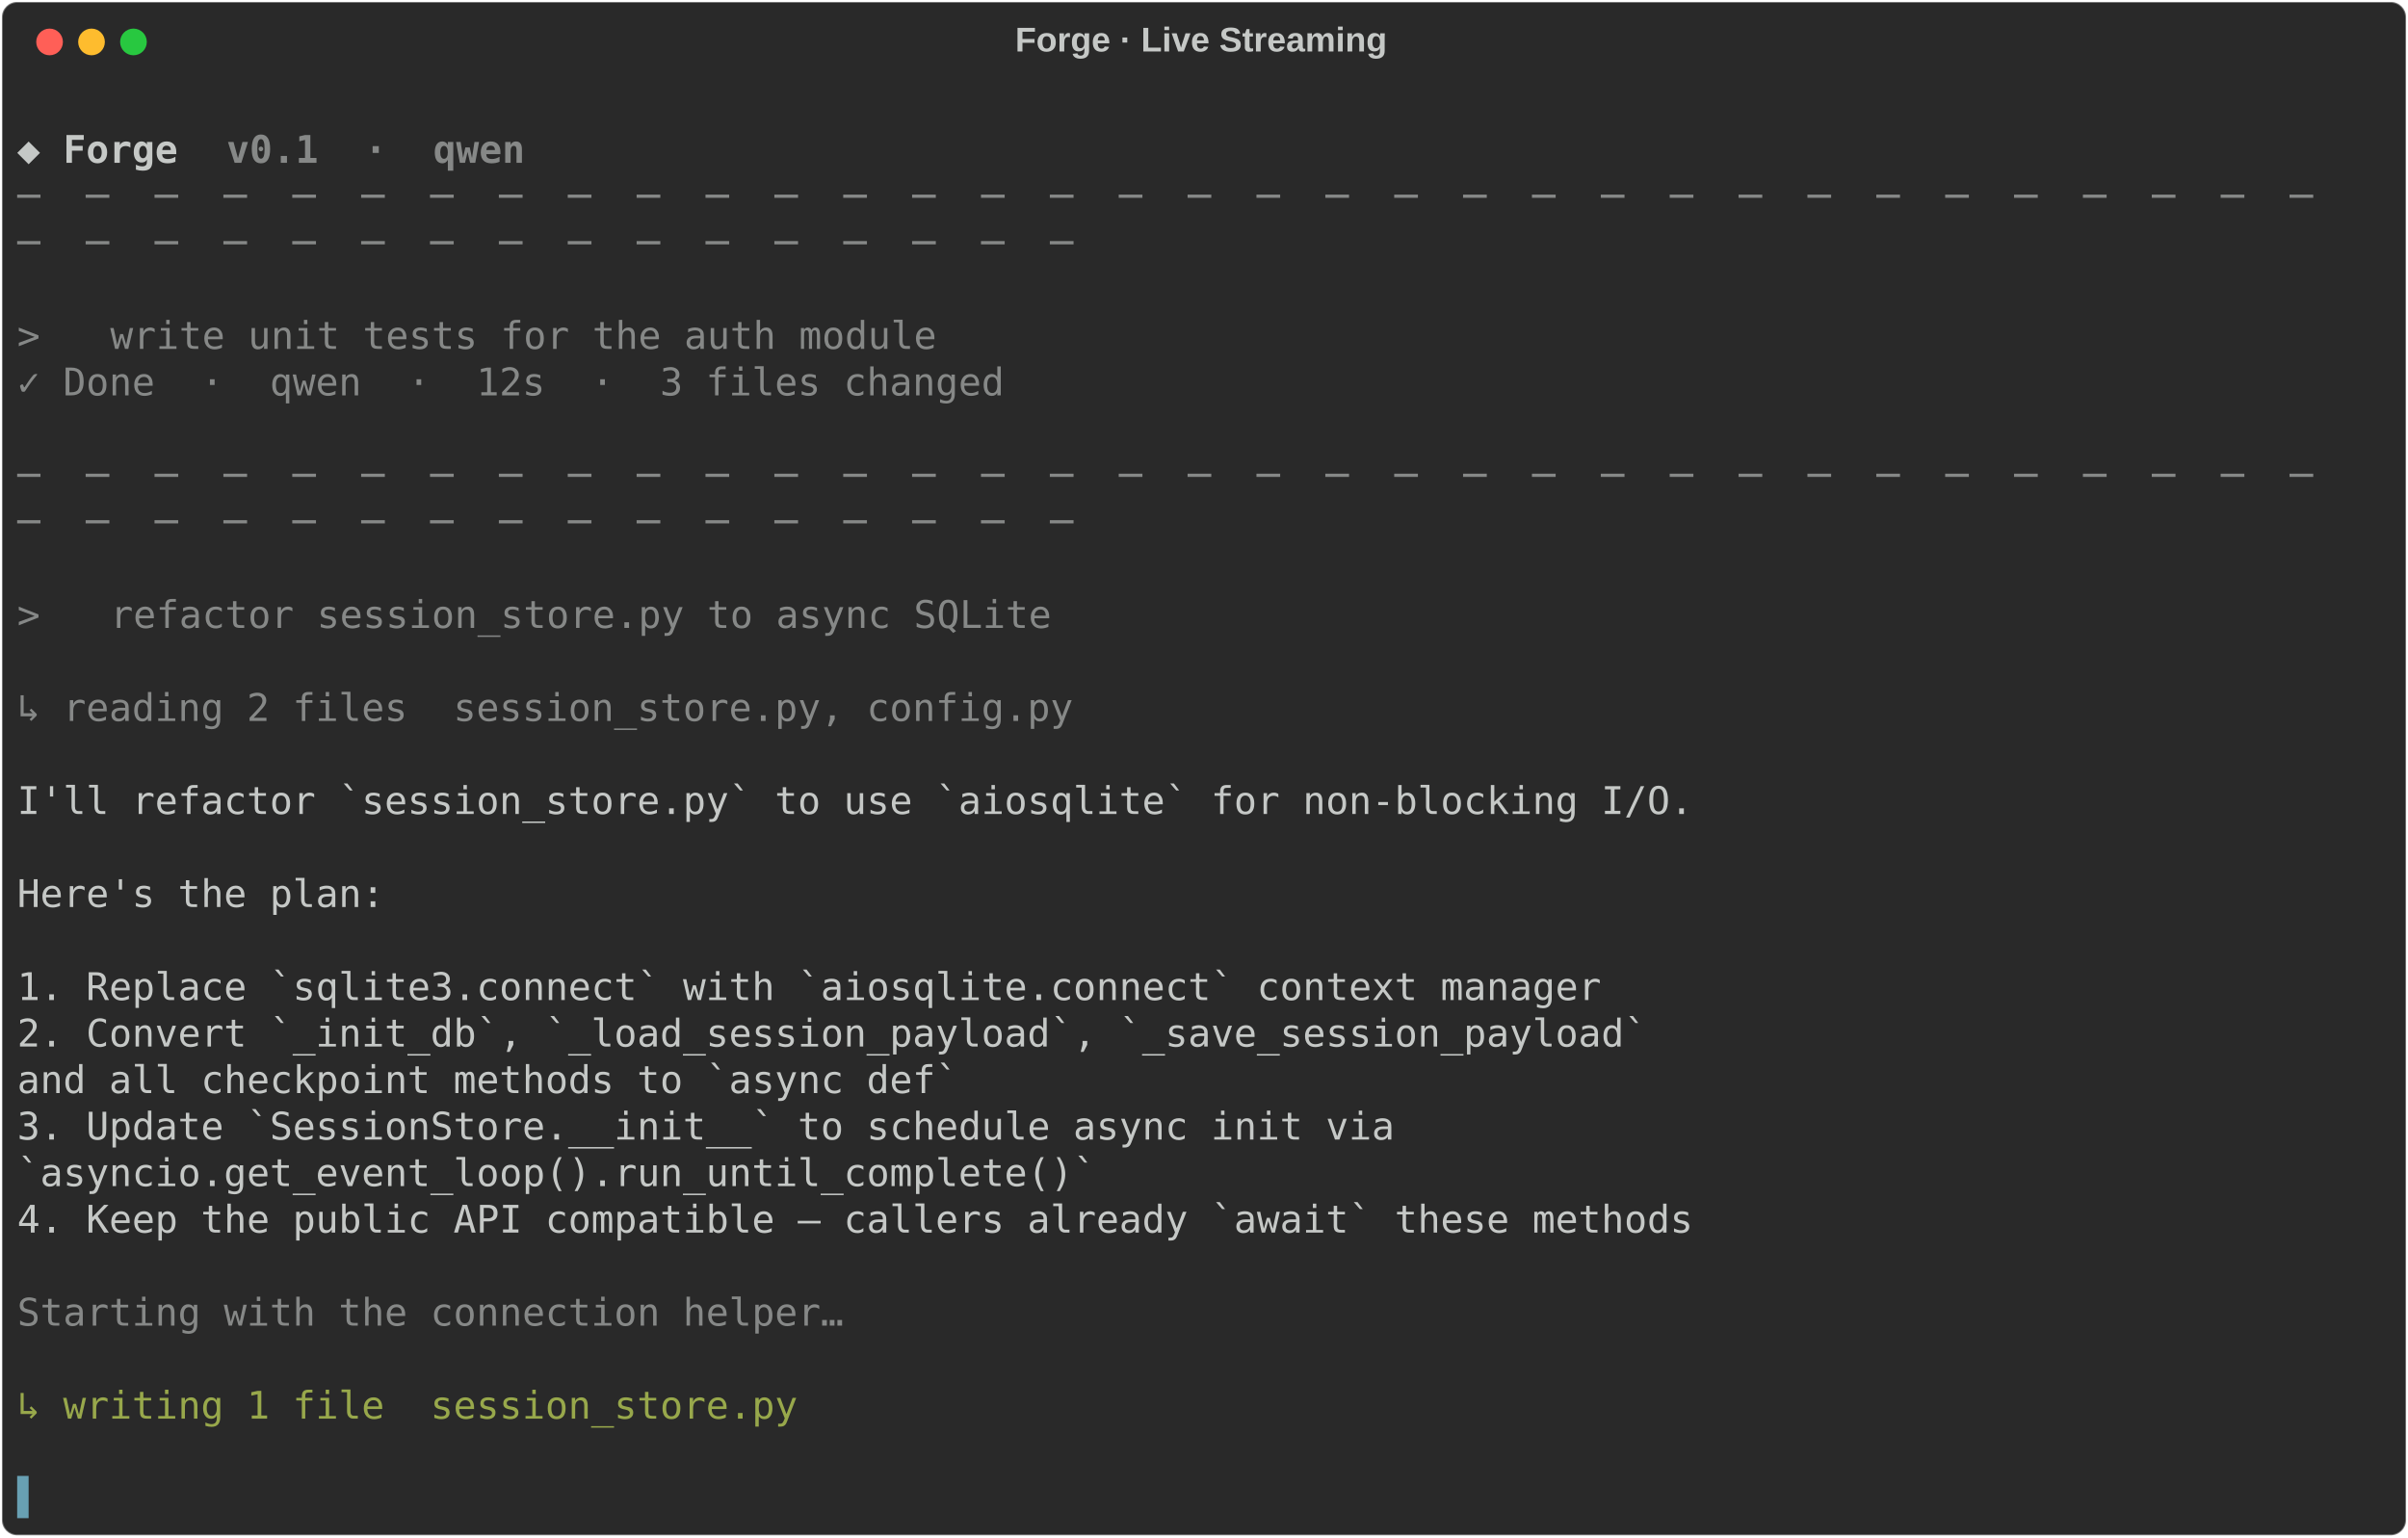
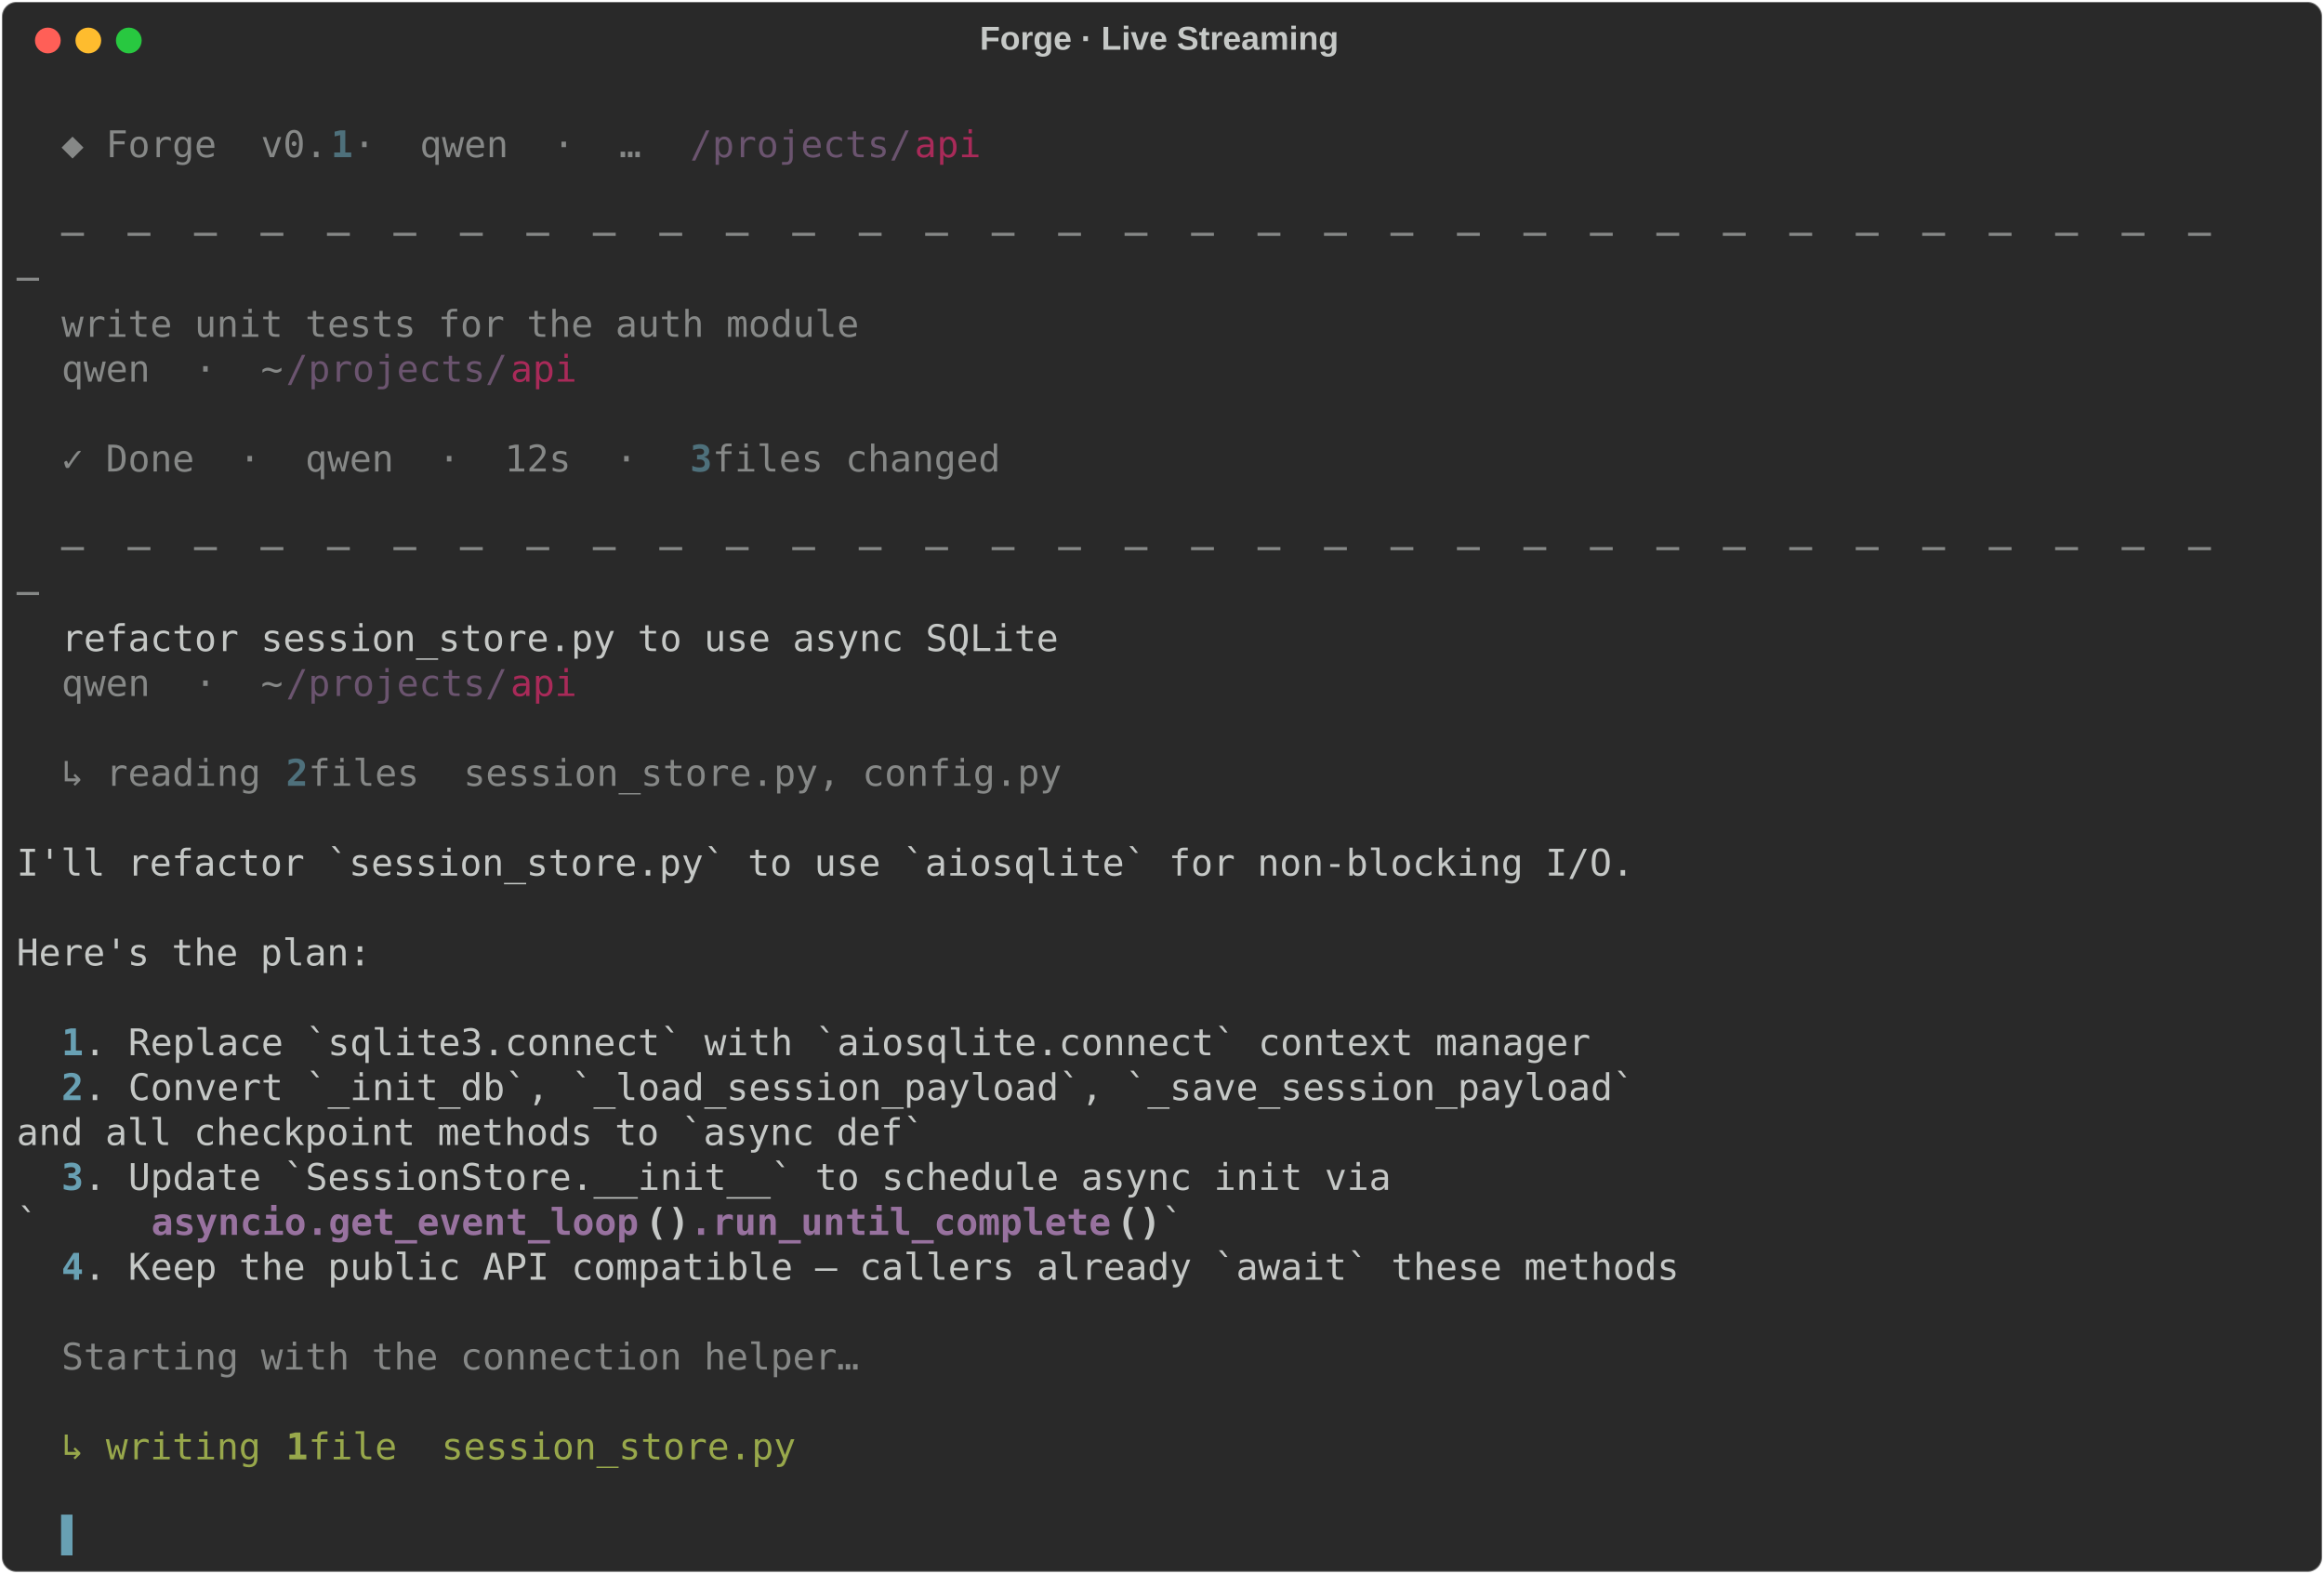
- <svg xmlns="http://www.w3.org/2000/svg" class="rich-terminal" viewBox="0 0 1263 806.4">
+ <svg xmlns="http://www.w3.org/2000/svg" class="rich-terminal" viewBox="0 0 1263 855.2">
  <style>

    @font-face {
        font-family: "Fira Code";
        src: local("FiraCode-Regular"),
                url("https://cdnjs.cloudflare.com/ajax/libs/firacode/6.2.0/woff2/FiraCode-Regular.woff2") format("woff2"),
                url("https://cdnjs.cloudflare.com/ajax/libs/firacode/6.2.0/woff/FiraCode-Regular.woff") format("woff");
        font-style: normal;
        font-weight: 400;
    }
    @font-face {
        font-family: "Fira Code";
        src: local("FiraCode-Bold"),
                url("https://cdnjs.cloudflare.com/ajax/libs/firacode/6.2.0/woff2/FiraCode-Bold.woff2") format("woff2"),
                url("https://cdnjs.cloudflare.com/ajax/libs/firacode/6.2.0/woff/FiraCode-Bold.woff") format("woff");
        font-style: bold;
        font-weight: 700;
    }

-     .terminal-3453491274-matrix {
+     .terminal-2567364043-matrix {
        font-family: Fira Code, monospace;
        font-size: 20px;
        line-height: 24.4px;
        font-variant-east-asian: full-width;
    }

-     .terminal-3453491274-title {
+     .terminal-2567364043-title {
        font-size: 18px;
        font-weight: bold;
        font-family: arial;
    }

-     .terminal-3453491274-r1 { fill: #c5c8c6 }
- .terminal-3453491274-r2 { fill: #c5c8c6;font-weight: bold }
- .terminal-3453491274-r3 { fill: #868887;font-weight: bold }
- .terminal-3453491274-r4 { fill: #868887 }
- .terminal-3453491274-r5 { fill: #98a84b }
- .terminal-3453491274-r6 { fill: #68a0b3;font-weight: bold }
+     .terminal-2567364043-r1 { fill: #c5c8c6 }
+ .terminal-2567364043-r2 { fill: #868887 }
+ .terminal-2567364043-r3 { fill: #4e707b;font-weight: bold }
+ .terminal-2567364043-r4 { fill: #6b546f }
+ .terminal-2567364043-r5 { fill: #a92a59 }
+ .terminal-2567364043-r6 { fill: #68a0b3;font-weight: bold }
+ .terminal-2567364043-r7 { fill: #98729f;font-weight: bold }
+ .terminal-2567364043-r8 { fill: #c5c8c6;font-weight: bold }
+ .terminal-2567364043-r9 { fill: #98a84b }
+ .terminal-2567364043-r10 { fill: #98a84b;font-weight: bold }
    </style>
  <defs>
-     <clipPath id="terminal-3453491274-clip-terminal">
-       <rect x="0" y="0" width="1243.4" height="755.4" />
-     </clipPath>
-     <clipPath id="terminal-3453491274-line-0">
+     <clipPath id="terminal-2567364043-clip-terminal">
+       <rect x="0" y="0" width="1243.4" height="804.2" />
+     </clipPath>
+     <clipPath id="terminal-2567364043-line-0">
      <rect x="0" y="1.5" width="1244.4" height="24.65" />
    </clipPath>
-     <clipPath id="terminal-3453491274-line-1">
+     <clipPath id="terminal-2567364043-line-1">
      <rect x="0" y="25.9" width="1244.4" height="24.65" />
    </clipPath>
-     <clipPath id="terminal-3453491274-line-2">
+     <clipPath id="terminal-2567364043-line-2">
      <rect x="0" y="50.3" width="1244.4" height="24.65" />
    </clipPath>
-     <clipPath id="terminal-3453491274-line-3">
+     <clipPath id="terminal-2567364043-line-3">
      <rect x="0" y="74.7" width="1244.4" height="24.65" />
    </clipPath>
-     <clipPath id="terminal-3453491274-line-4">
+     <clipPath id="terminal-2567364043-line-4">
      <rect x="0" y="99.1" width="1244.4" height="24.65" />
    </clipPath>
-     <clipPath id="terminal-3453491274-line-5">
+     <clipPath id="terminal-2567364043-line-5">
      <rect x="0" y="123.5" width="1244.4" height="24.65" />
    </clipPath>
-     <clipPath id="terminal-3453491274-line-6">
+     <clipPath id="terminal-2567364043-line-6">
      <rect x="0" y="147.9" width="1244.4" height="24.65" />
    </clipPath>
-     <clipPath id="terminal-3453491274-line-7">
+     <clipPath id="terminal-2567364043-line-7">
      <rect x="0" y="172.3" width="1244.4" height="24.65" />
    </clipPath>
-     <clipPath id="terminal-3453491274-line-8">
+     <clipPath id="terminal-2567364043-line-8">
      <rect x="0" y="196.7" width="1244.4" height="24.65" />
    </clipPath>
-     <clipPath id="terminal-3453491274-line-9">
+     <clipPath id="terminal-2567364043-line-9">
      <rect x="0" y="221.1" width="1244.4" height="24.65" />
    </clipPath>
-     <clipPath id="terminal-3453491274-line-10">
+     <clipPath id="terminal-2567364043-line-10">
      <rect x="0" y="245.5" width="1244.4" height="24.65" />
    </clipPath>
-     <clipPath id="terminal-3453491274-line-11">
+     <clipPath id="terminal-2567364043-line-11">
      <rect x="0" y="269.9" width="1244.4" height="24.65" />
    </clipPath>
-     <clipPath id="terminal-3453491274-line-12">
+     <clipPath id="terminal-2567364043-line-12">
      <rect x="0" y="294.3" width="1244.4" height="24.65" />
    </clipPath>
-     <clipPath id="terminal-3453491274-line-13">
+     <clipPath id="terminal-2567364043-line-13">
      <rect x="0" y="318.7" width="1244.4" height="24.65" />
    </clipPath>
-     <clipPath id="terminal-3453491274-line-14">
+     <clipPath id="terminal-2567364043-line-14">
      <rect x="0" y="343.1" width="1244.4" height="24.65" />
    </clipPath>
-     <clipPath id="terminal-3453491274-line-15">
+     <clipPath id="terminal-2567364043-line-15">
      <rect x="0" y="367.5" width="1244.4" height="24.65" />
    </clipPath>
-     <clipPath id="terminal-3453491274-line-16">
+     <clipPath id="terminal-2567364043-line-16">
      <rect x="0" y="391.9" width="1244.4" height="24.65" />
    </clipPath>
-     <clipPath id="terminal-3453491274-line-17">
+     <clipPath id="terminal-2567364043-line-17">
      <rect x="0" y="416.3" width="1244.4" height="24.65" />
    </clipPath>
-     <clipPath id="terminal-3453491274-line-18">
+     <clipPath id="terminal-2567364043-line-18">
      <rect x="0" y="440.7" width="1244.4" height="24.65" />
    </clipPath>
-     <clipPath id="terminal-3453491274-line-19">
+     <clipPath id="terminal-2567364043-line-19">
      <rect x="0" y="465.1" width="1244.4" height="24.65" />
    </clipPath>
-     <clipPath id="terminal-3453491274-line-20">
+     <clipPath id="terminal-2567364043-line-20">
      <rect x="0" y="489.5" width="1244.4" height="24.65" />
    </clipPath>
-     <clipPath id="terminal-3453491274-line-21">
+     <clipPath id="terminal-2567364043-line-21">
      <rect x="0" y="513.9" width="1244.4" height="24.65" />
    </clipPath>
-     <clipPath id="terminal-3453491274-line-22">
+     <clipPath id="terminal-2567364043-line-22">
      <rect x="0" y="538.3" width="1244.4" height="24.65" />
    </clipPath>
-     <clipPath id="terminal-3453491274-line-23">
+     <clipPath id="terminal-2567364043-line-23">
      <rect x="0" y="562.7" width="1244.4" height="24.65" />
    </clipPath>
-     <clipPath id="terminal-3453491274-line-24">
+     <clipPath id="terminal-2567364043-line-24">
      <rect x="0" y="587.1" width="1244.4" height="24.65" />
    </clipPath>
-     <clipPath id="terminal-3453491274-line-25">
+     <clipPath id="terminal-2567364043-line-25">
      <rect x="0" y="611.5" width="1244.4" height="24.65" />
    </clipPath>
-     <clipPath id="terminal-3453491274-line-26">
+     <clipPath id="terminal-2567364043-line-26">
      <rect x="0" y="635.9" width="1244.4" height="24.65" />
    </clipPath>
-     <clipPath id="terminal-3453491274-line-27">
+     <clipPath id="terminal-2567364043-line-27">
      <rect x="0" y="660.3" width="1244.4" height="24.65" />
    </clipPath>
-     <clipPath id="terminal-3453491274-line-28">
+     <clipPath id="terminal-2567364043-line-28">
      <rect x="0" y="684.7" width="1244.4" height="24.65" />
    </clipPath>
-     <clipPath id="terminal-3453491274-line-29">
+     <clipPath id="terminal-2567364043-line-29">
      <rect x="0" y="709.1" width="1244.4" height="24.65" />
    </clipPath>
+     <clipPath id="terminal-2567364043-line-30">
+       <rect x="0" y="733.5" width="1244.4" height="24.65" />
+     </clipPath>
+     <clipPath id="terminal-2567364043-line-31">
+       <rect x="0" y="757.9" width="1244.4" height="24.65" />
+     </clipPath>
  </defs>
-   <rect fill="#292929" stroke="rgba(255,255,255,0.35)" stroke-width="1" x="1" y="1" width="1261" height="804.4" rx="8" />
-   <text class="terminal-3453491274-title" fill="#c5c8c6" text-anchor="middle" x="630" y="27">Forge · Live Streaming</text>
+   <rect fill="#292929" stroke="rgba(255,255,255,0.35)" stroke-width="1" x="1" y="1" width="1261" height="853.2" rx="8" />
+   <text class="terminal-2567364043-title" fill="#c5c8c6" text-anchor="middle" x="630" y="27">Forge · Live Streaming</text>
  <g transform="translate(26,22)">
    <circle cx="0" cy="0" r="7" fill="#ff5f57" />
    <circle cx="22" cy="0" r="7" fill="#febc2e" />
    <circle cx="44" cy="0" r="7" fill="#28c840" />
  </g>
-   <g transform="translate(9, 41)" clip-path="url(#terminal-3453491274-clip-terminal)">
-     <g class="terminal-3453491274-matrix">
-       <text class="terminal-3453491274-r1" x="1244.4" y="20" textLength="12.2" clip-path="url(#terminal-3453491274-line-0)">
- </text>
-       <text class="terminal-3453491274-r2" x="0" y="44.4" textLength="109.8" clip-path="url(#terminal-3453491274-line-1)">  ◆ Forge</text>
-       <text class="terminal-3453491274-r3" x="109.8" y="44.4" textLength="183" clip-path="url(#terminal-3453491274-line-1)">  v0.1  ·  qwen</text>
-       <text class="terminal-3453491274-r1" x="1244.4" y="44.4" textLength="12.2" clip-path="url(#terminal-3453491274-line-1)">
- </text>
-       <text class="terminal-3453491274-r4" x="0" y="68.8" textLength="1244.4" clip-path="url(#terminal-3453491274-line-2)">  ─  ─  ─  ─  ─  ─  ─  ─  ─  ─  ─  ─  ─  ─  ─  ─  ─  ─  ─  ─  ─  ─  ─  ─  ─  ─  ─  ─  ─  ─  ─  ─  ─  ─</text>
-       <text class="terminal-3453491274-r1" x="1244.4" y="68.8" textLength="12.2" clip-path="url(#terminal-3453491274-line-2)">
- </text>
-       <text class="terminal-3453491274-r4" x="0" y="93.2" textLength="561.2" clip-path="url(#terminal-3453491274-line-3)">─  ─  ─  ─  ─  ─  ─  ─  ─  ─  ─  ─  ─  ─  ─  ─</text>
-       <text class="terminal-3453491274-r1" x="1244.4" y="93.2" textLength="12.2" clip-path="url(#terminal-3453491274-line-3)">
- </text>
-       <text class="terminal-3453491274-r1" x="1244.4" y="117.6" textLength="12.2" clip-path="url(#terminal-3453491274-line-4)">
- </text>
-       <text class="terminal-3453491274-r4" x="0" y="142" textLength="48.8" clip-path="url(#terminal-3453491274-line-5)">  &gt; </text>
-       <text class="terminal-3453491274-r4" x="48.8" y="142" textLength="439.2" clip-path="url(#terminal-3453491274-line-5)">write unit tests for the auth module</text>
-       <text class="terminal-3453491274-r1" x="1244.4" y="142" textLength="12.2" clip-path="url(#terminal-3453491274-line-5)">
- </text>
-       <text class="terminal-3453491274-r4" x="0" y="166.4" textLength="549" clip-path="url(#terminal-3453491274-line-6)">  ✓ Done  ·  qwen  ·  12s  ·  3 files changed</text>
-       <text class="terminal-3453491274-r1" x="1244.4" y="166.4" textLength="12.2" clip-path="url(#terminal-3453491274-line-6)">
- </text>
-       <text class="terminal-3453491274-r1" x="1244.4" y="190.8" textLength="12.2" clip-path="url(#terminal-3453491274-line-7)">
- </text>
-       <text class="terminal-3453491274-r4" x="0" y="215.2" textLength="1244.4" clip-path="url(#terminal-3453491274-line-8)">  ─  ─  ─  ─  ─  ─  ─  ─  ─  ─  ─  ─  ─  ─  ─  ─  ─  ─  ─  ─  ─  ─  ─  ─  ─  ─  ─  ─  ─  ─  ─  ─  ─  ─</text>
-       <text class="terminal-3453491274-r1" x="1244.4" y="215.2" textLength="12.2" clip-path="url(#terminal-3453491274-line-8)">
- </text>
-       <text class="terminal-3453491274-r4" x="0" y="239.6" textLength="561.2" clip-path="url(#terminal-3453491274-line-9)">─  ─  ─  ─  ─  ─  ─  ─  ─  ─  ─  ─  ─  ─  ─  ─</text>
-       <text class="terminal-3453491274-r1" x="1244.4" y="239.6" textLength="12.2" clip-path="url(#terminal-3453491274-line-9)">
- </text>
-       <text class="terminal-3453491274-r1" x="1244.4" y="264" textLength="12.2" clip-path="url(#terminal-3453491274-line-10)">
- </text>
-       <text class="terminal-3453491274-r4" x="0" y="288.4" textLength="48.8" clip-path="url(#terminal-3453491274-line-11)">  &gt; </text>
-       <text class="terminal-3453491274-r4" x="48.8" y="288.4" textLength="500.2" clip-path="url(#terminal-3453491274-line-11)">refactor session_store.py to async SQLite</text>
-       <text class="terminal-3453491274-r1" x="1244.4" y="288.4" textLength="12.2" clip-path="url(#terminal-3453491274-line-11)">
- </text>
-       <text class="terminal-3453491274-r1" x="1244.4" y="312.8" textLength="12.2" clip-path="url(#terminal-3453491274-line-12)">
- </text>
-       <text class="terminal-3453491274-r4" x="0" y="337.2" textLength="585.6" clip-path="url(#terminal-3453491274-line-13)">  ↳ reading 2 files  session_store.py, config.py</text>
-       <text class="terminal-3453491274-r1" x="1244.4" y="337.2" textLength="12.2" clip-path="url(#terminal-3453491274-line-13)">
- </text>
-       <text class="terminal-3453491274-r1" x="1244.4" y="361.6" textLength="12.2" clip-path="url(#terminal-3453491274-line-14)">
- </text>
-       <text class="terminal-3453491274-r1" x="0" y="386" textLength="915" clip-path="url(#terminal-3453491274-line-15)">  I'll refactor `session_store.py` to use `aiosqlite` for non-blocking I/O.</text>
-       <text class="terminal-3453491274-r1" x="1244.4" y="386" textLength="12.2" clip-path="url(#terminal-3453491274-line-15)">
- </text>
-       <text class="terminal-3453491274-r1" x="1244.4" y="410.4" textLength="12.2" clip-path="url(#terminal-3453491274-line-16)">
- </text>
-       <text class="terminal-3453491274-r1" x="0" y="434.8" textLength="219.6" clip-path="url(#terminal-3453491274-line-17)">  Here's the plan:</text>
-       <text class="terminal-3453491274-r1" x="1244.4" y="434.8" textLength="12.2" clip-path="url(#terminal-3453491274-line-17)">
- </text>
-       <text class="terminal-3453491274-r1" x="1244.4" y="459.2" textLength="12.2" clip-path="url(#terminal-3453491274-line-18)">
- </text>
-       <text class="terminal-3453491274-r1" x="0" y="483.6" textLength="866.2" clip-path="url(#terminal-3453491274-line-19)">  1. Replace `sqlite3.connect` with `aiosqlite.connect` context manager</text>
-       <text class="terminal-3453491274-r1" x="1244.4" y="483.6" textLength="12.2" clip-path="url(#terminal-3453491274-line-19)">
- </text>
-       <text class="terminal-3453491274-r1" x="0" y="508" textLength="890.6" clip-path="url(#terminal-3453491274-line-20)">  2. Convert `_init_db`, `_load_session_payload`, `_save_session_payload`</text>
-       <text class="terminal-3453491274-r1" x="1244.4" y="508" textLength="12.2" clip-path="url(#terminal-3453491274-line-20)">
- </text>
-       <text class="terminal-3453491274-r1" x="0" y="532.4" textLength="561.2" clip-path="url(#terminal-3453491274-line-21)">     and all checkpoint methods to `async def`</text>
-       <text class="terminal-3453491274-r1" x="1244.4" y="532.4" textLength="12.2" clip-path="url(#terminal-3453491274-line-21)">
- </text>
-       <text class="terminal-3453491274-r1" x="0" y="556.8" textLength="756.4" clip-path="url(#terminal-3453491274-line-22)">  3. Update `SessionStore.__init__` to schedule async init via</text>
-       <text class="terminal-3453491274-r1" x="1244.4" y="556.8" textLength="12.2" clip-path="url(#terminal-3453491274-line-22)">
- </text>
-       <text class="terminal-3453491274-r1" x="0" y="581.2" textLength="634.4" clip-path="url(#terminal-3453491274-line-23)">     `asyncio.get_event_loop().run_until_complete()`</text>
-       <text class="terminal-3453491274-r1" x="1244.4" y="581.2" textLength="12.2" clip-path="url(#terminal-3453491274-line-23)">
- </text>
-       <text class="terminal-3453491274-r1" x="0" y="605.6" textLength="915" clip-path="url(#terminal-3453491274-line-24)">  4. Keep the public API compatible — callers already `await` these methods</text>
-       <text class="terminal-3453491274-r1" x="1244.4" y="605.6" textLength="12.2" clip-path="url(#terminal-3453491274-line-24)">
- </text>
-       <text class="terminal-3453491274-r1" x="1244.4" y="630" textLength="12.2" clip-path="url(#terminal-3453491274-line-25)">
- </text>
-       <text class="terminal-3453491274-r4" x="0" y="654.4" textLength="463.6" clip-path="url(#terminal-3453491274-line-26)">  Starting with the connection helper…</text>
-       <text class="terminal-3453491274-r1" x="1244.4" y="654.4" textLength="12.2" clip-path="url(#terminal-3453491274-line-26)">
- </text>
-       <text class="terminal-3453491274-r1" x="1244.4" y="678.8" textLength="12.2" clip-path="url(#terminal-3453491274-line-27)">
- </text>
-       <text class="terminal-3453491274-r5" x="0" y="703.2" textLength="439.2" clip-path="url(#terminal-3453491274-line-28)">  ↳ writing 1 file  session_store.py</text>
-       <text class="terminal-3453491274-r1" x="1244.4" y="703.2" textLength="12.2" clip-path="url(#terminal-3453491274-line-28)">
- </text>
-       <text class="terminal-3453491274-r1" x="1244.4" y="727.6" textLength="12.2" clip-path="url(#terminal-3453491274-line-29)">
- </text>
-       <text class="terminal-3453491274-r6" x="0" y="752" textLength="36.6" clip-path="url(#terminal-3453491274-line-30)">  ▌</text>
-       <text class="terminal-3453491274-r1" x="1244.4" y="752" textLength="12.2" clip-path="url(#terminal-3453491274-line-30)">
+   <g transform="translate(9, 41)" clip-path="url(#terminal-2567364043-clip-terminal)">
+     <g class="terminal-2567364043-matrix">
+       <text class="terminal-2567364043-r1" x="1244.4" y="20" textLength="12.2" clip-path="url(#terminal-2567364043-line-0)">
+ </text>
+       <text class="terminal-2567364043-r2" x="24.4" y="44.4" textLength="146.4" clip-path="url(#terminal-2567364043-line-1)">◆ Forge  v0.</text>
+       <text class="terminal-2567364043-r3" x="170.8" y="44.4" textLength="12.2" clip-path="url(#terminal-2567364043-line-1)">1</text>
+       <text class="terminal-2567364043-r2" x="183" y="44.4" textLength="183" clip-path="url(#terminal-2567364043-line-1)">  ·  qwen  ·  …</text>
+       <text class="terminal-2567364043-r4" x="366" y="44.4" textLength="122" clip-path="url(#terminal-2567364043-line-1)">/projects/</text>
+       <text class="terminal-2567364043-r5" x="488" y="44.4" textLength="36.6" clip-path="url(#terminal-2567364043-line-1)">api</text>
+       <text class="terminal-2567364043-r1" x="1244.4" y="44.4" textLength="12.2" clip-path="url(#terminal-2567364043-line-1)">
+ </text>
+       <text class="terminal-2567364043-r1" x="1244.4" y="68.8" textLength="12.2" clip-path="url(#terminal-2567364043-line-2)">
+ </text>
+       <text class="terminal-2567364043-r2" x="24.4" y="93.2" textLength="1220" clip-path="url(#terminal-2567364043-line-3)">  ─  ─  ─  ─  ─  ─  ─  ─  ─  ─  ─  ─  ─  ─  ─  ─  ─  ─  ─  ─  ─  ─  ─  ─  ─  ─  ─  ─  ─  ─  ─  ─  ─ </text>
+       <text class="terminal-2567364043-r1" x="1244.4" y="93.2" textLength="12.2" clip-path="url(#terminal-2567364043-line-3)">
+ </text>
+       <text class="terminal-2567364043-r2" x="0" y="117.6" textLength="36.6" clip-path="url(#terminal-2567364043-line-4)">─  </text>
+       <text class="terminal-2567364043-r1" x="1244.4" y="117.6" textLength="12.2" clip-path="url(#terminal-2567364043-line-4)">
+ </text>
+       <text class="terminal-2567364043-r2" x="24.4" y="142" textLength="439.2" clip-path="url(#terminal-2567364043-line-5)">write unit tests for the auth module</text>
+       <text class="terminal-2567364043-r1" x="1244.4" y="142" textLength="12.2" clip-path="url(#terminal-2567364043-line-5)">
+ </text>
+       <text class="terminal-2567364043-r2" x="24.4" y="166.4" textLength="122" clip-path="url(#terminal-2567364043-line-6)">qwen  ·  ~</text>
+       <text class="terminal-2567364043-r4" x="146.4" y="166.4" textLength="122" clip-path="url(#terminal-2567364043-line-6)">/projects/</text>
+       <text class="terminal-2567364043-r5" x="268.4" y="166.4" textLength="36.6" clip-path="url(#terminal-2567364043-line-6)">api</text>
+       <text class="terminal-2567364043-r1" x="1244.4" y="166.4" textLength="12.2" clip-path="url(#terminal-2567364043-line-6)">
+ </text>
+       <text class="terminal-2567364043-r1" x="1244.4" y="190.8" textLength="12.2" clip-path="url(#terminal-2567364043-line-7)">
+ </text>
+       <text class="terminal-2567364043-r2" x="24.4" y="215.2" textLength="341.6" clip-path="url(#terminal-2567364043-line-8)">✓ Done  ·  qwen  ·  12s  ·  </text>
+       <text class="terminal-2567364043-r3" x="366" y="215.2" textLength="12.2" clip-path="url(#terminal-2567364043-line-8)">3</text>
+       <text class="terminal-2567364043-r2" x="378.2" y="215.2" textLength="170.8" clip-path="url(#terminal-2567364043-line-8)"> files changed</text>
+       <text class="terminal-2567364043-r1" x="1244.4" y="215.2" textLength="12.2" clip-path="url(#terminal-2567364043-line-8)">
+ </text>
+       <text class="terminal-2567364043-r1" x="1244.4" y="239.6" textLength="12.2" clip-path="url(#terminal-2567364043-line-9)">
+ </text>
+       <text class="terminal-2567364043-r2" x="24.4" y="264" textLength="1220" clip-path="url(#terminal-2567364043-line-10)">  ─  ─  ─  ─  ─  ─  ─  ─  ─  ─  ─  ─  ─  ─  ─  ─  ─  ─  ─  ─  ─  ─  ─  ─  ─  ─  ─  ─  ─  ─  ─  ─  ─ </text>
+       <text class="terminal-2567364043-r1" x="1244.4" y="264" textLength="12.2" clip-path="url(#terminal-2567364043-line-10)">
+ </text>
+       <text class="terminal-2567364043-r2" x="0" y="288.4" textLength="36.6" clip-path="url(#terminal-2567364043-line-11)">─  </text>
+       <text class="terminal-2567364043-r1" x="1244.4" y="288.4" textLength="12.2" clip-path="url(#terminal-2567364043-line-11)">
+ </text>
+       <text class="terminal-2567364043-r1" x="24.4" y="312.8" textLength="549" clip-path="url(#terminal-2567364043-line-12)">refactor session_store.py to use async SQLite</text>
+       <text class="terminal-2567364043-r1" x="1244.4" y="312.8" textLength="12.2" clip-path="url(#terminal-2567364043-line-12)">
+ </text>
+       <text class="terminal-2567364043-r2" x="24.4" y="337.2" textLength="122" clip-path="url(#terminal-2567364043-line-13)">qwen  ·  ~</text>
+       <text class="terminal-2567364043-r4" x="146.4" y="337.2" textLength="122" clip-path="url(#terminal-2567364043-line-13)">/projects/</text>
+       <text class="terminal-2567364043-r5" x="268.4" y="337.2" textLength="36.6" clip-path="url(#terminal-2567364043-line-13)">api</text>
+       <text class="terminal-2567364043-r1" x="1244.4" y="337.2" textLength="12.2" clip-path="url(#terminal-2567364043-line-13)">
+ </text>
+       <text class="terminal-2567364043-r1" x="1244.4" y="361.6" textLength="12.2" clip-path="url(#terminal-2567364043-line-14)">
+ </text>
+       <text class="terminal-2567364043-r2" x="24.4" y="386" textLength="122" clip-path="url(#terminal-2567364043-line-15)">↳ reading </text>
+       <text class="terminal-2567364043-r3" x="146.4" y="386" textLength="12.2" clip-path="url(#terminal-2567364043-line-15)">2</text>
+       <text class="terminal-2567364043-r2" x="158.6" y="386" textLength="427" clip-path="url(#terminal-2567364043-line-15)"> files  session_store.py, config.py</text>
+       <text class="terminal-2567364043-r1" x="1244.4" y="386" textLength="12.2" clip-path="url(#terminal-2567364043-line-15)">
+ </text>
+       <text class="terminal-2567364043-r1" x="1244.4" y="410.4" textLength="12.2" clip-path="url(#terminal-2567364043-line-16)">
+ </text>
+       <text class="terminal-2567364043-r1" x="0" y="434.8" textLength="915" clip-path="url(#terminal-2567364043-line-17)">  I'll refactor `session_store.py` to use `aiosqlite` for non-blocking I/O.</text>
+       <text class="terminal-2567364043-r1" x="1244.4" y="434.8" textLength="12.2" clip-path="url(#terminal-2567364043-line-17)">
+ </text>
+       <text class="terminal-2567364043-r1" x="1244.4" y="459.2" textLength="12.2" clip-path="url(#terminal-2567364043-line-18)">
+ </text>
+       <text class="terminal-2567364043-r1" x="0" y="483.6" textLength="219.6" clip-path="url(#terminal-2567364043-line-19)">  Here's the plan:</text>
+       <text class="terminal-2567364043-r1" x="1244.4" y="483.6" textLength="12.2" clip-path="url(#terminal-2567364043-line-19)">
+ </text>
+       <text class="terminal-2567364043-r1" x="1244.4" y="508" textLength="12.2" clip-path="url(#terminal-2567364043-line-20)">
+ </text>
+       <text class="terminal-2567364043-r6" x="24.4" y="532.4" textLength="12.2" clip-path="url(#terminal-2567364043-line-21)">1</text>
+       <text class="terminal-2567364043-r1" x="36.6" y="532.4" textLength="829.6" clip-path="url(#terminal-2567364043-line-21)">. Replace `sqlite3.connect` with `aiosqlite.connect` context manager</text>
+       <text class="terminal-2567364043-r1" x="1244.4" y="532.4" textLength="12.2" clip-path="url(#terminal-2567364043-line-21)">
+ </text>
+       <text class="terminal-2567364043-r6" x="24.4" y="556.8" textLength="12.2" clip-path="url(#terminal-2567364043-line-22)">2</text>
+       <text class="terminal-2567364043-r1" x="36.6" y="556.8" textLength="854" clip-path="url(#terminal-2567364043-line-22)">. Convert `_init_db`, `_load_session_payload`, `_save_session_payload`</text>
+       <text class="terminal-2567364043-r1" x="1244.4" y="556.8" textLength="12.2" clip-path="url(#terminal-2567364043-line-22)">
+ </text>
+       <text class="terminal-2567364043-r1" x="0" y="581.2" textLength="561.2" clip-path="url(#terminal-2567364043-line-23)">     and all checkpoint methods to `async def`</text>
+       <text class="terminal-2567364043-r1" x="1244.4" y="581.2" textLength="12.2" clip-path="url(#terminal-2567364043-line-23)">
+ </text>
+       <text class="terminal-2567364043-r6" x="24.4" y="605.6" textLength="12.2" clip-path="url(#terminal-2567364043-line-24)">3</text>
+       <text class="terminal-2567364043-r1" x="36.6" y="605.6" textLength="719.8" clip-path="url(#terminal-2567364043-line-24)">. Update `SessionStore.__init__` to schedule async init via</text>
+       <text class="terminal-2567364043-r1" x="1244.4" y="605.6" textLength="12.2" clip-path="url(#terminal-2567364043-line-24)">
+ </text>
+       <text class="terminal-2567364043-r1" x="0" y="630" textLength="73.2" clip-path="url(#terminal-2567364043-line-25)">     `</text>
+       <text class="terminal-2567364043-r7" x="73.2" y="630" textLength="268.4" clip-path="url(#terminal-2567364043-line-25)">asyncio.get_event_loop</text>
+       <text class="terminal-2567364043-r8" x="341.6" y="630" textLength="12.2" clip-path="url(#terminal-2567364043-line-25)">(</text>
+       <text class="terminal-2567364043-r8" x="353.8" y="630" textLength="12.2" clip-path="url(#terminal-2567364043-line-25)">)</text>
+       <text class="terminal-2567364043-r7" x="366" y="630" textLength="231.8" clip-path="url(#terminal-2567364043-line-25)">.run_until_complete</text>
+       <text class="terminal-2567364043-r8" x="597.8" y="630" textLength="12.2" clip-path="url(#terminal-2567364043-line-25)">(</text>
+       <text class="terminal-2567364043-r8" x="610" y="630" textLength="12.2" clip-path="url(#terminal-2567364043-line-25)">)</text>
+       <text class="terminal-2567364043-r1" x="622.2" y="630" textLength="12.2" clip-path="url(#terminal-2567364043-line-25)">`</text>
+       <text class="terminal-2567364043-r1" x="1244.4" y="630" textLength="12.2" clip-path="url(#terminal-2567364043-line-25)">
+ </text>
+       <text class="terminal-2567364043-r6" x="24.4" y="654.4" textLength="12.2" clip-path="url(#terminal-2567364043-line-26)">4</text>
+       <text class="terminal-2567364043-r1" x="36.6" y="654.4" textLength="878.4" clip-path="url(#terminal-2567364043-line-26)">. Keep the public API compatible — callers already `await` these methods</text>
+       <text class="terminal-2567364043-r1" x="1244.4" y="654.4" textLength="12.2" clip-path="url(#terminal-2567364043-line-26)">
+ </text>
+       <text class="terminal-2567364043-r1" x="1244.4" y="678.8" textLength="12.2" clip-path="url(#terminal-2567364043-line-27)">
+ </text>
+       <text class="terminal-2567364043-r2" x="24.4" y="703.2" textLength="439.2" clip-path="url(#terminal-2567364043-line-28)">Starting with the connection helper…</text>
+       <text class="terminal-2567364043-r1" x="1244.4" y="703.2" textLength="12.2" clip-path="url(#terminal-2567364043-line-28)">
+ </text>
+       <text class="terminal-2567364043-r1" x="1244.4" y="727.6" textLength="12.2" clip-path="url(#terminal-2567364043-line-29)">
+ </text>
+       <text class="terminal-2567364043-r9" x="24.4" y="752" textLength="122" clip-path="url(#terminal-2567364043-line-30)">↳ writing </text>
+       <text class="terminal-2567364043-r10" x="146.4" y="752" textLength="12.2" clip-path="url(#terminal-2567364043-line-30)">1</text>
+       <text class="terminal-2567364043-r9" x="158.6" y="752" textLength="280.6" clip-path="url(#terminal-2567364043-line-30)"> file  session_store.py</text>
+       <text class="terminal-2567364043-r1" x="1244.4" y="752" textLength="12.2" clip-path="url(#terminal-2567364043-line-30)">
+ </text>
+       <text class="terminal-2567364043-r1" x="1244.4" y="776.4" textLength="12.2" clip-path="url(#terminal-2567364043-line-31)">
+ </text>
+       <text class="terminal-2567364043-r6" x="24.4" y="800.8" textLength="12.2" clip-path="url(#terminal-2567364043-line-32)">▌</text>
+       <text class="terminal-2567364043-r1" x="1244.4" y="800.8" textLength="12.2" clip-path="url(#terminal-2567364043-line-32)">
</text>
    </g>
  </g>
</svg>
